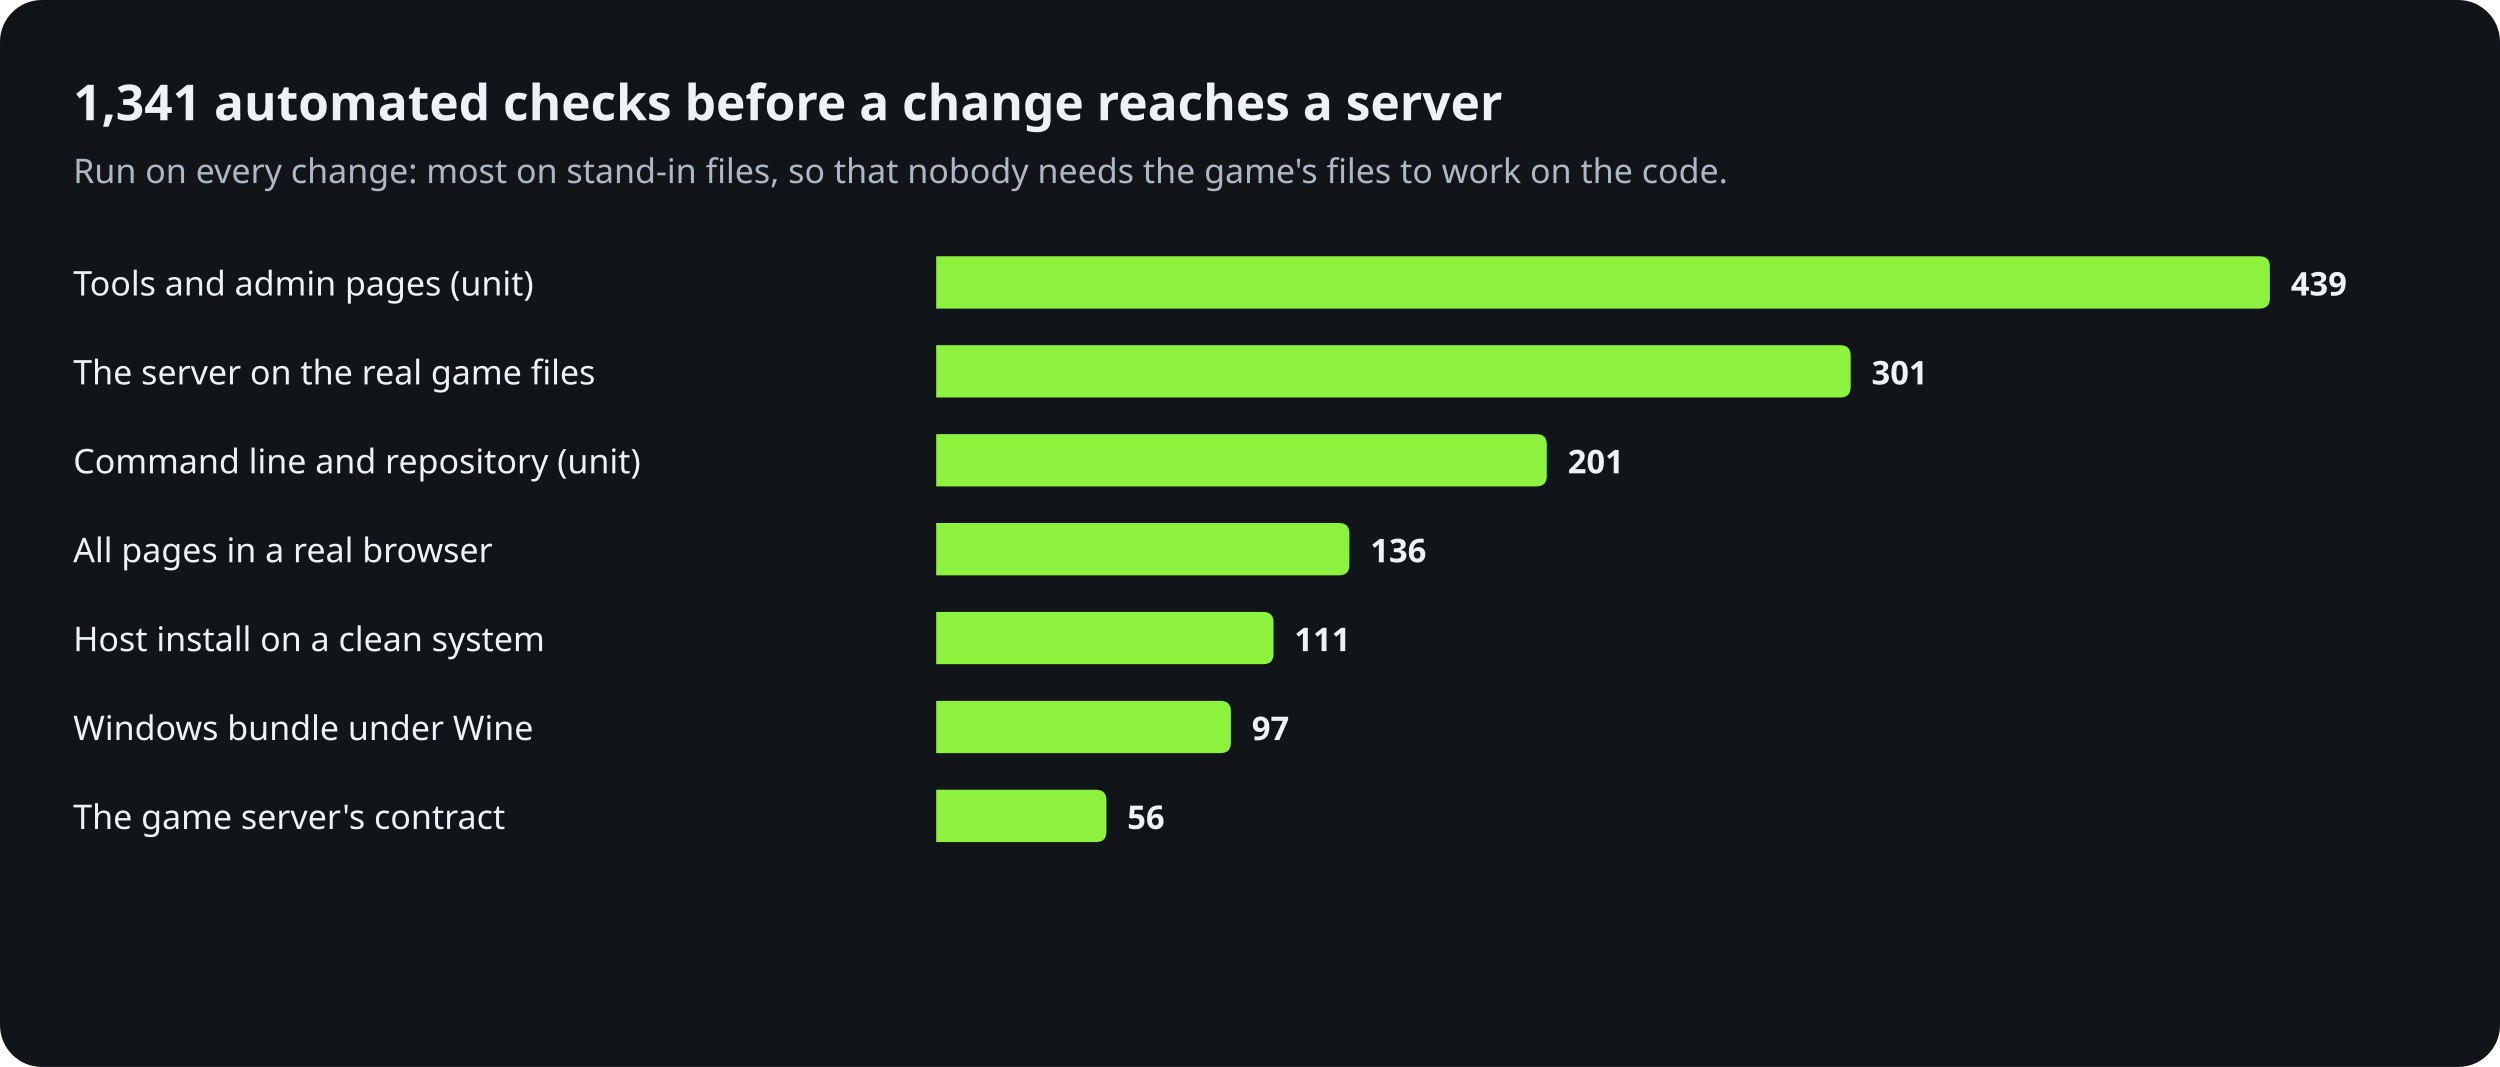
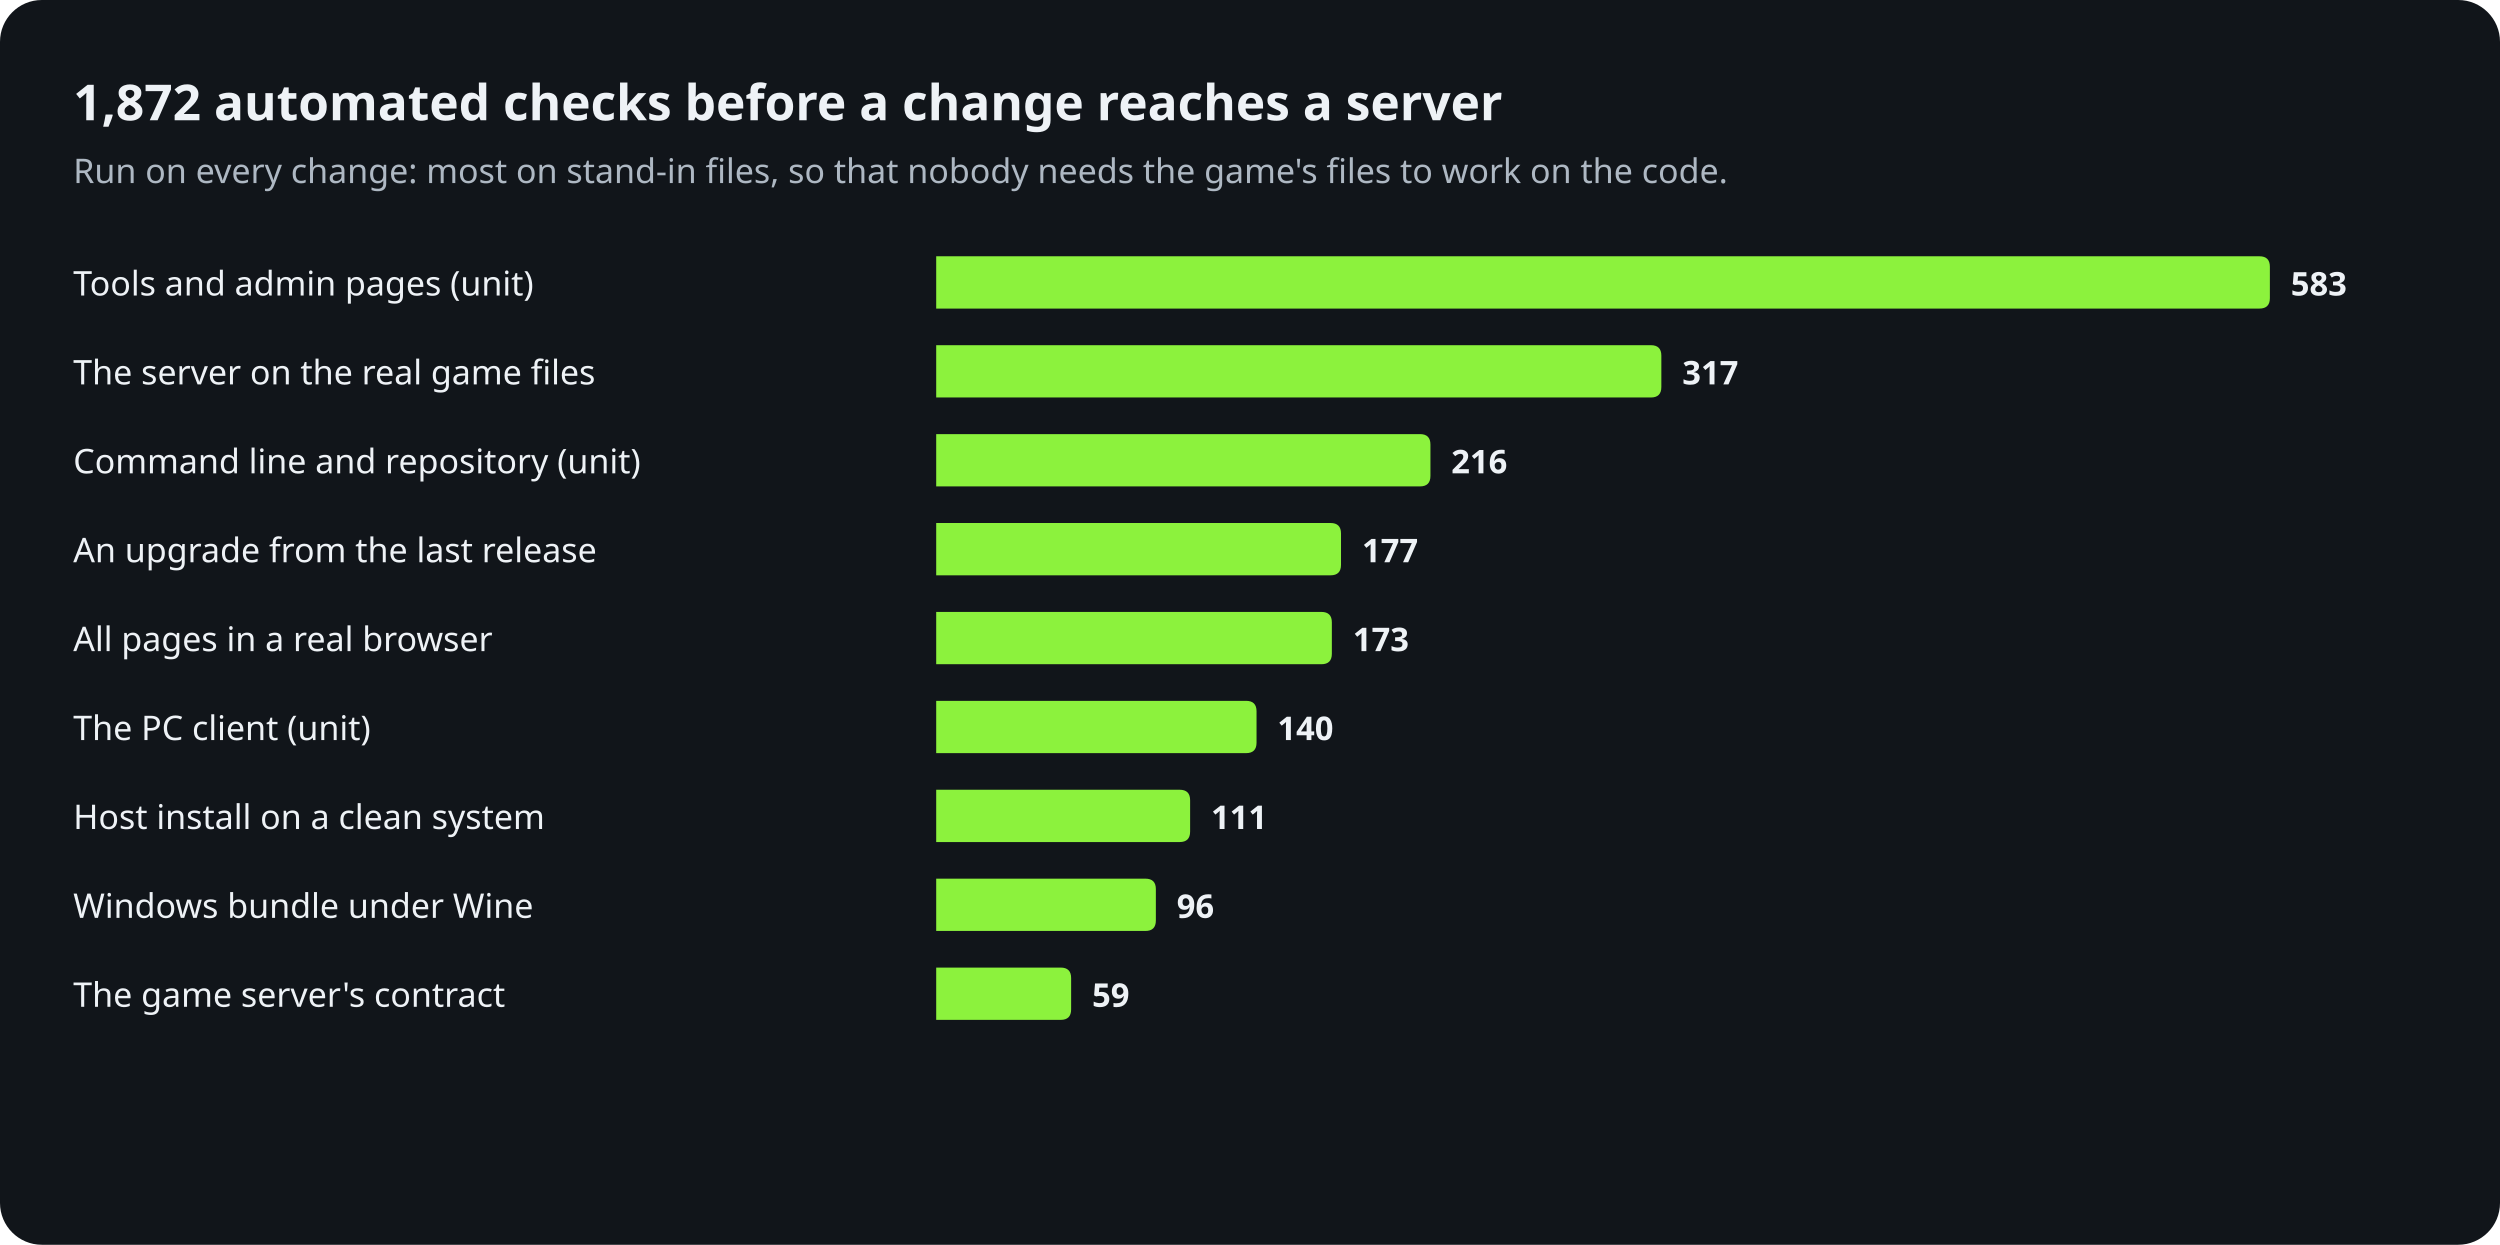
- <svg xmlns="http://www.w3.org/2000/svg" viewBox="-28 -28 956 408" width="956" height="408" font-family="-apple-system, BlinkMacSystemFont, 'Segoe UI', 'Noto Sans', 'Apple SD Gothic Neo', 'Malgun Gothic', 'Noto Sans KR', Helvetica, Arial, sans-serif" role="img" aria-label="1341 automated checks: Tools and admin pages (unit) 439; The server on the real game files 301; Command line and repository (unit) 201; All pages in a real browser 136; Host install on a clean system 111; Windows bundle under Wine 97; The game server's contract 56">
-   <rect x="-28" y="-28" width="956" height="408" rx="16" fill="#11151a" />
-   <text x="0" y="18" font-size="19" font-weight="700" fill="#eef2f6" text-anchor="start" data-box="0,900">1,341 automated checks before a change reaches a server</text>
+ <svg xmlns="http://www.w3.org/2000/svg" viewBox="-28 -28 956 476" width="956" height="476" font-family="-apple-system, BlinkMacSystemFont, 'Segoe UI', 'Noto Sans', 'Apple SD Gothic Neo', 'Malgun Gothic', 'Noto Sans KR', Helvetica, Arial, sans-serif" role="img" aria-label="1872 automated checks: Tools and admin pages (unit) 583; The server on the real game files 317; Command line and repository (unit) 216; An upgrade from the last release 177; All pages in a real browser 173; The PC client (unit) 140; Host install on a clean system 111; Windows bundle under Wine 96; The game server's contract 59">
+   <rect x="-28" y="-28" width="956" height="476" rx="16" fill="#11151a" />
+   <text x="0" y="18" font-size="19" font-weight="700" fill="#eef2f6" text-anchor="start" data-box="0,900">1,872 automated checks before a change reaches a server</text>
  <text x="0" y="42" font-size="13" fill="#aeb8c3" text-anchor="start" data-box="0,900">Run on every change: most on stand-in files, so that nobody needs the game's files to work on the code.</text>
  <text x="0" y="85" font-size="13" fill="#eef2f6" text-anchor="start" data-box="0,324">Tools and admin pages (unit)</text>
  <path d="M330.0,70.0 H836.0 Q840.0,70.0 840.0,74.0 V86.0 Q840.0,90.0 836.0,90.0 H330.0 Z" fill="#8cf23d" />
-   <text x="848" y="85" font-size="12.5" font-weight="600" fill="#eef2f6" text-anchor="start" data-box="330,900">439</text>
+   <text x="848" y="85" font-size="12.5" font-weight="600" fill="#eef2f6" text-anchor="start" data-box="330,900">583</text>
  <text x="0" y="119" font-size="13" fill="#eef2f6" text-anchor="start" data-box="0,324">The server on the real game files</text>
-   <path d="M330.0,104.0 H675.7 Q679.7,104.0 679.7,108.0 V120.0 Q679.7,124.0 675.7,124.0 H330.0 Z" fill="#8cf23d" />
-   <text x="687.681" y="119" font-size="12.5" font-weight="600" fill="#eef2f6" text-anchor="start" data-box="330,900">301</text>
+   <path d="M330.0,104.0 H603.3 Q607.3,104.0 607.3,108.0 V120.0 Q607.3,124.0 603.3,124.0 H330.0 Z" fill="#8cf23d" />
+   <text x="615.307" y="119" font-size="12.5" font-weight="600" fill="#eef2f6" text-anchor="start" data-box="330,900">317</text>
  <text x="0" y="153" font-size="13" fill="#eef2f6" text-anchor="start" data-box="0,324">Command line and repository (unit)</text>
-   <path d="M330.0,138.0 H559.5 Q563.5,138.0 563.5,142.0 V154.0 Q563.5,158.0 559.5,158.0 H330.0 Z" fill="#8cf23d" />
-   <text x="571.508" y="153" font-size="12.5" font-weight="600" fill="#eef2f6" text-anchor="start" data-box="330,900">201</text>
-   <text x="0" y="187" font-size="13" fill="#eef2f6" text-anchor="start" data-box="0,324">All pages in a real browser</text>
-   <path d="M330.0,172.0 H484.0 Q488.0,172.0 488.0,176.0 V188.0 Q488.0,192.0 484.0,192.0 H330.0 Z" fill="#8cf23d" />
-   <text x="495.995" y="187" font-size="12.5" font-weight="600" fill="#eef2f6" text-anchor="start" data-box="330,900">136</text>
-   <text x="0" y="221" font-size="13" fill="#eef2f6" text-anchor="start" data-box="0,324">Host install on a clean system</text>
-   <path d="M330.0,206.0 H455.0 Q459.0,206.0 459.0,210.0 V222.0 Q459.0,226.0 455.0,226.0 H330.0 Z" fill="#8cf23d" />
-   <text x="466.952" y="221" font-size="12.5" font-weight="600" fill="#eef2f6" text-anchor="start" data-box="330,900">111</text>
-   <text x="0" y="255" font-size="13" fill="#eef2f6" text-anchor="start" data-box="0,324">Windows bundle under Wine</text>
-   <path d="M330.0,240.0 H438.7 Q442.7,240.0 442.7,244.0 V256.0 Q442.7,260.0 438.7,260.0 H330.0 Z" fill="#8cf23d" />
-   <text x="450.688" y="255" font-size="12.5" font-weight="600" fill="#eef2f6" text-anchor="start" data-box="330,900">97</text>
-   <text x="0" y="289" font-size="13" fill="#eef2f6" text-anchor="start" data-box="0,324">The game server's contract</text>
-   <path d="M330.0,274.0 H391.1 Q395.1,274.0 395.1,278.0 V290.0 Q395.1,294.0 391.1,294.0 H330.0 Z" fill="#8cf23d" />
-   <text x="403.057" y="289" font-size="12.5" font-weight="600" fill="#eef2f6" text-anchor="start" data-box="330,900">56</text>
+   <path d="M330.0,138.0 H515.0 Q519.0,138.0 519.0,142.0 V154.0 Q519.0,158.0 515.0,158.0 H330.0 Z" fill="#8cf23d" />
+   <text x="526.954" y="153" font-size="12.5" font-weight="600" fill="#eef2f6" text-anchor="start" data-box="330,900">216</text>
+   <text x="0" y="187" font-size="13" fill="#eef2f6" text-anchor="start" data-box="0,324">An upgrade from the last release</text>
+   <path d="M330.0,172.0 H480.8 Q484.8,172.0 484.8,176.0 V188.0 Q484.8,192.0 480.8,192.0 H330.0 Z" fill="#8cf23d" />
+   <text x="492.837" y="187" font-size="12.5" font-weight="600" fill="#eef2f6" text-anchor="start" data-box="330,900">177</text>
+   <text x="0" y="221" font-size="13" fill="#eef2f6" text-anchor="start" data-box="0,324">All pages in a real browser</text>
+   <path d="M330.0,206.0 H477.3 Q481.3,206.0 481.3,210.0 V222.0 Q481.3,226.0 477.3,226.0 H330.0 Z" fill="#8cf23d" />
+   <text x="489.338" y="221" font-size="12.5" font-weight="600" fill="#eef2f6" text-anchor="start" data-box="330,900">173</text>
+   <text x="0" y="255" font-size="13" fill="#eef2f6" text-anchor="start" data-box="0,324">The PC client (unit)</text>
+   <path d="M330.0,240.0 H448.5 Q452.5,240.0 452.5,244.0 V256.0 Q452.5,260.0 448.5,260.0 H330.0 Z" fill="#8cf23d" />
+   <text x="460.47" y="255" font-size="12.5" font-weight="600" fill="#eef2f6" text-anchor="start" data-box="330,900">140</text>
+   <text x="0" y="289" font-size="13" fill="#eef2f6" text-anchor="start" data-box="0,324">Host install on a clean system</text>
+   <path d="M330.0,274.0 H423.1 Q427.1,274.0 427.1,278.0 V290.0 Q427.1,294.0 423.1,294.0 H330.0 Z" fill="#8cf23d" />
+   <text x="435.101" y="289" font-size="12.5" font-weight="600" fill="#eef2f6" text-anchor="start" data-box="330,900">111</text>
+   <text x="0" y="323" font-size="13" fill="#eef2f6" text-anchor="start" data-box="0,324">Windows bundle under Wine</text>
+   <path d="M330.0,308.0 H410.0 Q414.0,308.0 414.0,312.0 V324.0 Q414.0,328.0 410.0,328.0 H330.0 Z" fill="#8cf23d" />
+   <text x="421.979" y="323" font-size="12.5" font-weight="600" fill="#eef2f6" text-anchor="start" data-box="330,900">96</text>
+   <text x="0" y="357" font-size="13" fill="#eef2f6" text-anchor="start" data-box="0,324">The game server's contract</text>
+   <path d="M330.0,342.0 H377.6 Q381.6,342.0 381.6,346.0 V358.0 Q381.6,362.0 377.6,362.0 H330.0 Z" fill="#8cf23d" />
+   <text x="389.612" y="357" font-size="12.5" font-weight="600" fill="#eef2f6" text-anchor="start" data-box="330,900">59</text>
</svg>
